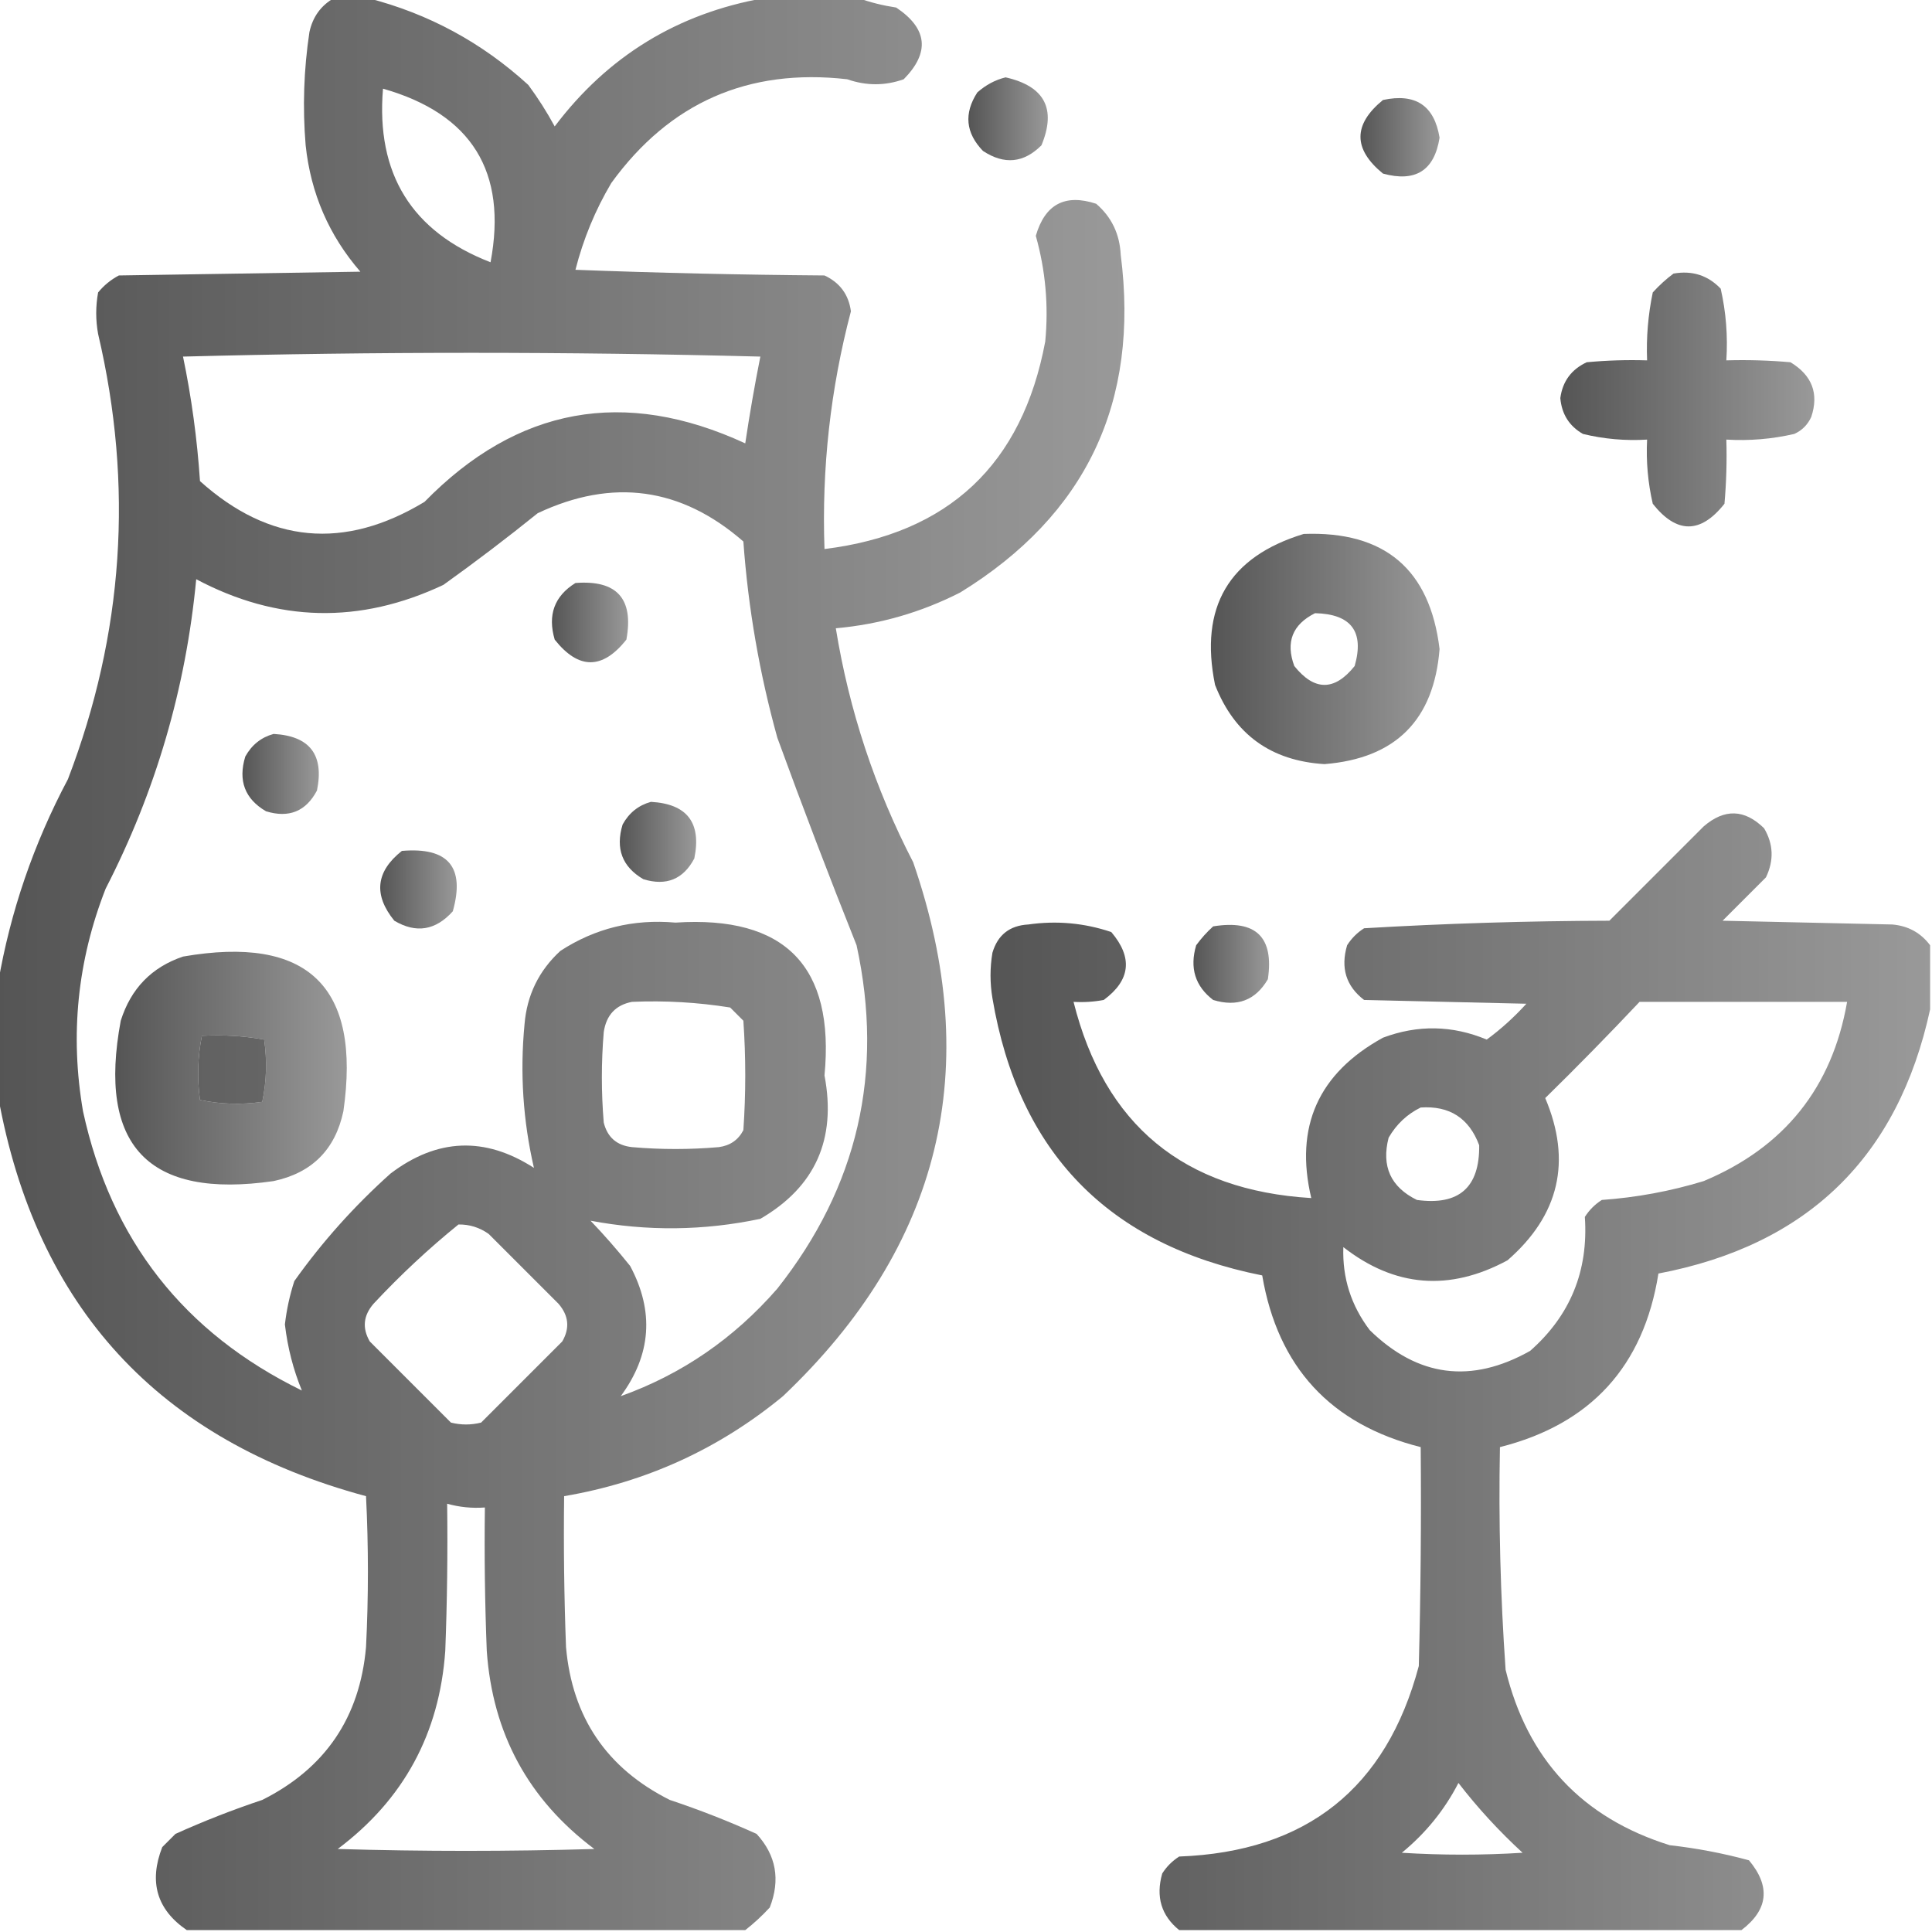
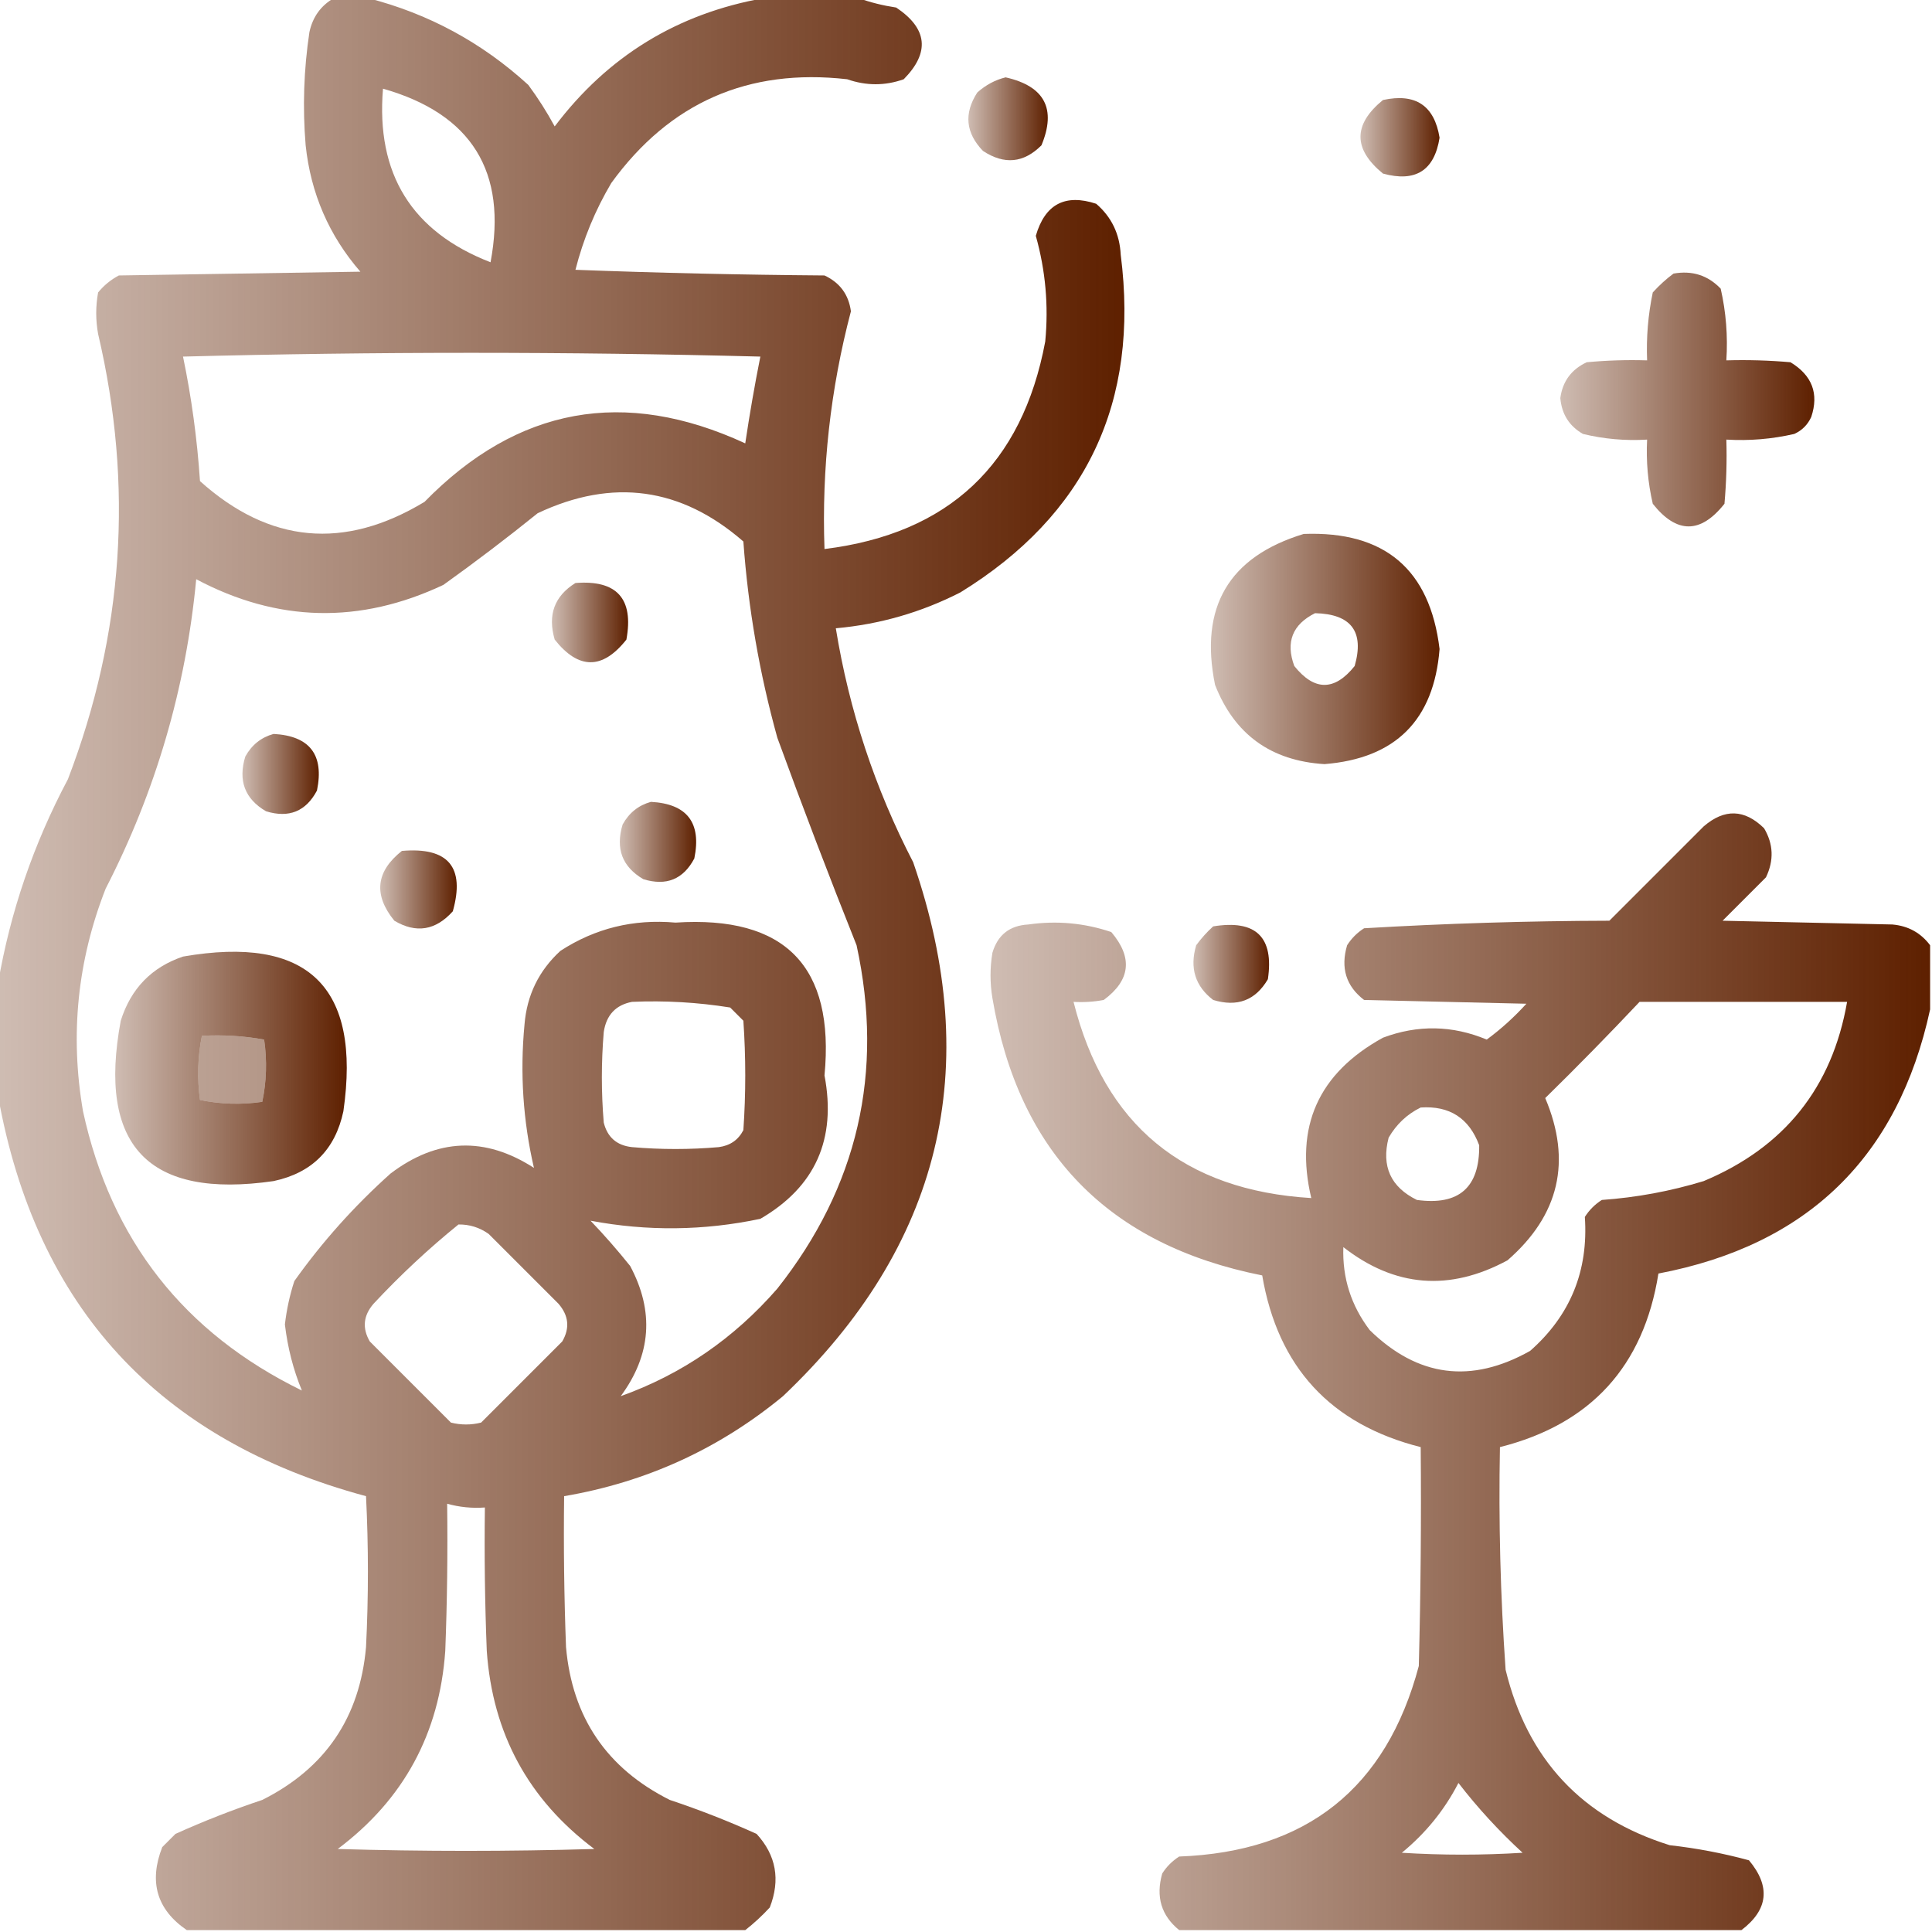
<svg xmlns="http://www.w3.org/2000/svg" version="1.1" width="512px" height="512px" style="shape-rendering:geometricPrecision; text-rendering:geometricPrecision; image-rendering:optimizeQuality; fill-rule:evenodd; clip-rule:evenodd">
  <linearGradient id="gradient1" x1="100%" y1="0%" x2="0%" y2="0%">
-     <stop offset="0%" style="stop-color: #555555; stop-opacity: .6" />
-     <stop offset="100%" style="stop-color: #555555; stop-opacity: 1" />
+     <stop offset="0%" style="stop-color: #5e2000; stop-opacity: 1" />
+     <stop offset="100%" style="stop-color: #5e2000; stop-opacity: .3" />
  </linearGradient>
  <path fill="url(#gradient1)" d="M 88.5,-0.5 C 91.5,-0.5 94.5,-0.5 97.5,-0.5C 113.548,3.609 127.715,11.275 140,22.5C 142.583,25.997 144.916,29.664 147,33.5C 161.055,14.89 179.555,3.557 202.5,-0.5C 210.833,-0.5 219.167,-0.5 227.5,-0.5C 230.628,0.632 233.962,1.465 237.5,2C 245.818,7.566 246.485,13.899 239.5,21C 234.555,22.763 229.555,22.763 224.5,21C 198.291,18.023 177.458,27.189 162,48.5C 157.741,55.689 154.574,63.356 152.5,71.5C 174.492,72.333 196.492,72.833 218.5,73C 222.575,74.905 224.908,78.071 225.5,82.5C 220.069,103.139 217.736,124.139 218.5,145.5C 251.404,141.429 270.904,123.096 277,90.5C 277.911,81.002 277.078,71.669 274.5,62.5C 276.924,54.122 282.257,51.289 290.5,54C 294.566,57.503 296.732,62.003 297,67.5C 302.022,106.618 287.855,136.451 254.5,157C 244.107,162.298 233.107,165.464 221.5,166.5C 225.027,188.249 231.861,208.915 242,228.5C 260.878,283.118 249.378,330.285 207.5,370C 190.561,383.968 171.227,392.801 149.5,396.5C 149.333,409.837 149.5,423.171 150,436.5C 151.642,455.137 160.808,468.637 177.5,477C 185.325,479.608 192.991,482.608 200.5,486C 205.69,491.652 206.857,498.152 204,505.5C 201.937,507.734 199.771,509.734 197.5,511.5C 148.167,511.5 98.833,511.5 49.5,511.5C 41.563,506.067 39.396,498.734 43,489.5C 44.167,488.333 45.333,487.167 46.5,486C 54.009,482.608 61.675,479.608 69.5,477C 86.192,468.637 95.358,455.137 97,436.5C 97.667,423.167 97.667,409.833 97,396.5C 42.037,381.708 9.537,346.375 -0.5,290.5C -0.5,280.5 -0.5,270.5 -0.5,260.5C 2.736,241.63 8.902,223.63 18,206.5C 32.766,167.982 35.433,128.649 26,88.5C 25.333,84.833 25.333,81.167 26,77.5C 27.543,75.622 29.376,74.122 31.5,73C 52.833,72.667 74.167,72.333 95.5,72C 87.188,62.414 82.354,51.248 81,38.5C 80.169,28.455 80.502,18.455 82,8.5C 82.873,4.475 85.039,1.475 88.5,-0.5 Z M 101.5,23.5 C 125.009,30.188 134.509,45.522 130,69.5C 109.111,61.415 99.611,46.081 101.5,23.5 Z M 48.5,94.5 C 99.335,93.169 150.335,93.169 201.5,94.5C 199.982,102.123 198.649,109.79 197.5,117.5C 165.427,102.683 137.094,107.849 112.5,133C 91.224,145.849 71.391,144.016 53,127.5C 52.242,116.255 50.742,105.255 48.5,94.5 Z M 156.5,323.5 C 171.536,326.332 186.536,326.165 201.5,323C 216.049,314.553 221.715,301.887 218.5,285C 221.26,256.093 208.094,242.593 179,244.5C 167.867,243.509 157.7,246.009 148.5,252C 142.798,257.238 139.631,263.738 139,271.5C 137.777,284.353 138.61,297.02 141.5,309.5C 128.517,301.136 115.85,301.636 103.5,311C 93.888,319.606 85.388,329.106 78,339.5C 76.784,343.247 75.951,347.08 75.5,351C 76.23,357.161 77.73,362.995 80,368.5C 48.733,353.228 29.4,328.561 22,294.5C 18.514,274.26 20.514,254.594 28,235.5C 41.26,209.719 49.26,182.386 52,153.5C 73.534,164.934 95.367,165.434 117.5,155C 126.013,148.909 134.346,142.576 142.5,136C 162.349,126.646 180.516,129.146 197,143.5C 198.273,161.139 201.273,178.472 206,195.5C 212.729,213.954 219.729,232.287 227,250.5C 234.329,284.179 227.329,314.513 206,341.5C 194.497,354.715 180.664,364.215 164.5,370C 172.59,359.035 173.423,347.535 167,335.5C 163.664,331.332 160.164,327.332 156.5,323.5 Z M 167.5,265.5 C 176.235,265.124 184.902,265.624 193.5,267C 194.667,268.167 195.833,269.333 197,270.5C 197.667,280.167 197.667,289.833 197,299.5C 195.661,302.094 193.494,303.594 190.5,304C 182.833,304.667 175.167,304.667 167.5,304C 163.473,303.573 160.973,301.406 160,297.5C 159.333,289.5 159.333,281.5 160,273.5C 160.68,268.989 163.18,266.323 167.5,265.5 Z M 53.5,274.5 C 59.093,274.193 64.593,274.527 70,275.5C 70.806,281.084 70.639,286.584 69.5,292C 63.916,292.806 58.416,292.639 53,291.5C 52.215,285.751 52.382,280.084 53.5,274.5 Z M 121.5,324.5 C 124.425,324.46 127.091,325.293 129.5,327C 135.667,333.167 141.833,339.333 148,345.5C 150.721,348.638 151.054,351.971 149,355.5C 141.833,362.667 134.667,369.833 127.5,377C 124.833,377.667 122.167,377.667 119.5,377C 112.333,369.833 105.167,362.667 98,355.5C 95.946,351.971 96.279,348.638 99,345.5C 106.095,337.9 113.595,330.9 121.5,324.5 Z M 118.5,398.5 C 121.728,399.414 125.061,399.747 128.5,399.5C 128.333,412.171 128.5,424.838 129,437.5C 130.534,459.406 140.034,476.906 157.5,490C 134.833,490.667 112.167,490.667 89.5,490C 106.966,476.906 116.466,459.406 118,437.5C 118.5,424.504 118.667,411.504 118.5,398.5 Z" />
  <path fill="url(#gradient1)" d="M 266.5,20.5 C 276.834,22.836 280,28.836 276,38.5C 271.308,43.216 266.141,43.716 260.5,40C 255.899,35.229 255.399,30.062 259,24.5C 261.255,22.501 263.755,21.168 266.5,20.5 Z" />
  <path fill="url(#gradient1)" d="M 366.5,26.5 C 375.125,24.634 380.125,27.967 381.5,36.5C 380.125,45.195 375.125,48.362 366.5,46C 358.555,39.503 358.555,33.003 366.5,26.5 Z" />
  <path fill="url(#gradient1)" d="M 443.5,72.5 C 448.447,71.628 452.613,72.961 456,76.5C 457.416,82.715 457.916,89.048 457.5,95.5C 463.176,95.334 468.843,95.501 474.5,96C 480.235,99.483 482.068,104.316 480,110.5C 479.052,112.57 477.552,114.07 475.5,115C 469.593,116.361 463.593,116.861 457.5,116.5C 457.666,122.176 457.499,127.843 457,133.5C 450.667,141.5 444.333,141.5 438,133.5C 436.711,127.912 436.211,122.245 436.5,116.5C 430.738,116.851 425.072,116.351 419.5,115C 415.875,112.929 413.875,109.763 413.5,105.5C 414.092,101.071 416.425,97.905 420.5,96C 425.823,95.501 431.156,95.334 436.5,95.5C 436.261,89.435 436.761,83.435 438,77.5C 439.73,75.598 441.563,73.931 443.5,72.5 Z" />
  <path fill="url(#gradient1)" d="M 345.5,141.5 C 366.937,140.698 378.937,150.864 381.5,172C 380.005,190.828 369.839,200.995 351,202.5C 336.809,201.63 327.143,194.63 322,181.5C 317.8,160.88 325.633,147.546 345.5,141.5 Z M 348.5,162.5 C 358.102,162.727 361.602,167.394 359,176.5C 353.667,183.167 348.333,183.167 343,176.5C 340.667,170.17 342.5,165.504 348.5,162.5 Z" />
  <path fill="url(#gradient1)" d="M 152.5,154.5 C 163.486,153.653 167.986,158.653 166,169.5C 159.667,177.5 153.333,177.5 147,169.5C 145.087,162.97 146.92,157.97 152.5,154.5 Z" />
  <path fill="url(#gradient1)" d="M 72.5,194.5 C 82.103,195.031 85.937,200.031 84,209.5C 81.081,215.025 76.581,216.858 70.5,215C 64.891,211.723 63.058,206.89 65,200.5C 66.707,197.41 69.207,195.41 72.5,194.5 Z" />
  <path fill="url(#gradient1)" d="M 172.5,212.5 C 182.103,213.031 185.937,218.031 184,227.5C 181.081,233.025 176.581,234.858 170.5,233C 164.891,229.723 163.058,224.89 165,218.5C 166.707,215.41 169.207,213.41 172.5,212.5 Z" />
  <path fill="url(#gradient1)" d="M 511.5,250.5 C 511.5,256.167 511.5,261.833 511.5,267.5C 503.01,306.655 479.01,329.988 439.5,337.5C 435.592,362.074 421.592,377.407 397.5,383.5C 397.121,403.197 397.621,422.864 399,442.5C 404.772,466.241 419.272,481.741 442.5,489C 449.627,489.797 456.627,491.13 463.5,493C 469.279,499.933 468.612,506.099 461.5,511.5C 411.833,511.5 362.167,511.5 312.5,511.5C 307.754,507.658 306.254,502.658 308,496.5C 309.167,494.667 310.667,493.167 312.5,492C 346.223,490.746 367.389,473.912 376,441.5C 376.5,422.17 376.667,402.836 376.5,383.5C 352.636,377.468 338.636,362.302 334.5,338C 293.73,329.898 269.897,305.398 263,264.5C 262.333,260.5 262.333,256.5 263,252.5C 264.396,247.772 267.562,245.272 272.5,245C 280.029,243.928 287.362,244.595 294.5,247C 300.259,253.769 299.592,259.769 292.5,265C 289.854,265.497 287.187,265.664 284.5,265.5C 292.687,298.123 313.687,315.456 347.5,317.5C 343.03,298.6 349.364,284.433 366.5,275C 375.734,271.537 384.901,271.703 394,275.5C 397.787,272.716 401.287,269.549 404.5,266C 390.167,265.667 375.833,265.333 361.5,265C 356.725,261.345 355.225,256.512 357,250.5C 358.167,248.667 359.667,247.167 361.5,246C 383.124,244.723 404.791,244.056 426.5,244C 434.833,235.667 443.167,227.333 451.5,219C 457,214.255 462.334,214.421 467.5,219.5C 469.98,223.687 470.147,228.02 468,232.5C 464.167,236.333 460.333,240.167 456.5,244C 471.5,244.333 486.5,244.667 501.5,245C 505.686,245.368 509.02,247.201 511.5,250.5 Z M 434.5,265.5 C 452.833,265.5 471.167,265.5 489.5,265.5C 485.546,288.214 472.879,304.047 451.5,313C 442.698,315.682 433.698,317.349 424.5,318C 422.667,319.167 421.167,320.667 420,322.5C 420.979,336.792 416.146,348.625 405.5,358C 389.899,366.777 375.733,364.943 363,352.5C 358.044,345.965 355.71,338.632 356,330.5C 369.629,341.135 384.129,342.301 399.5,334C 413.242,322.036 416.575,307.703 409.5,291C 418.036,282.632 426.369,274.132 434.5,265.5 Z M 376.5,293.5 C 384.151,292.985 389.318,296.318 392,303.5C 392.137,314.694 386.637,319.528 375.5,318C 368.547,314.59 366.047,309.09 368,301.5C 370.074,297.923 372.907,295.256 376.5,293.5 Z M 386.5,472.5 C 391.57,479.076 397.237,485.243 403.5,491C 392.833,491.667 382.167,491.667 371.5,491C 377.827,485.81 382.827,479.643 386.5,472.5 Z" />
  <path fill="url(#gradient1)" d="M 106.5,225.5 C 118.79,224.449 123.29,229.782 120,241.5C 115.439,246.586 110.273,247.419 104.5,244C 98.923,237.146 99.59,230.979 106.5,225.5 Z" />
  <path fill="url(#gradient1)" d="M 321.5,245.5 C 332.822,243.657 337.655,248.324 336,259.5C 332.723,265.109 327.89,266.942 321.5,265C 316.725,261.345 315.225,256.512 317,250.5C 318.366,248.638 319.866,246.972 321.5,245.5 Z" />
  <path fill="url(#gradient1)" d="M 48.5,253.5 C 81.592,247.76 95.758,261.427 91,294.5C 88.833,304.667 82.667,310.833 72.5,313C 39.306,317.803 25.806,303.637 32,270.5C 34.684,261.984 40.184,256.317 48.5,253.5 Z M 53.5,274.5 C 52.382,280.084 52.215,285.751 53,291.5C 58.416,292.639 63.916,292.806 69.5,292C 70.639,286.584 70.806,281.084 70,275.5C 64.593,274.527 59.093,274.193 53.5,274.5 Z" />
</svg>
